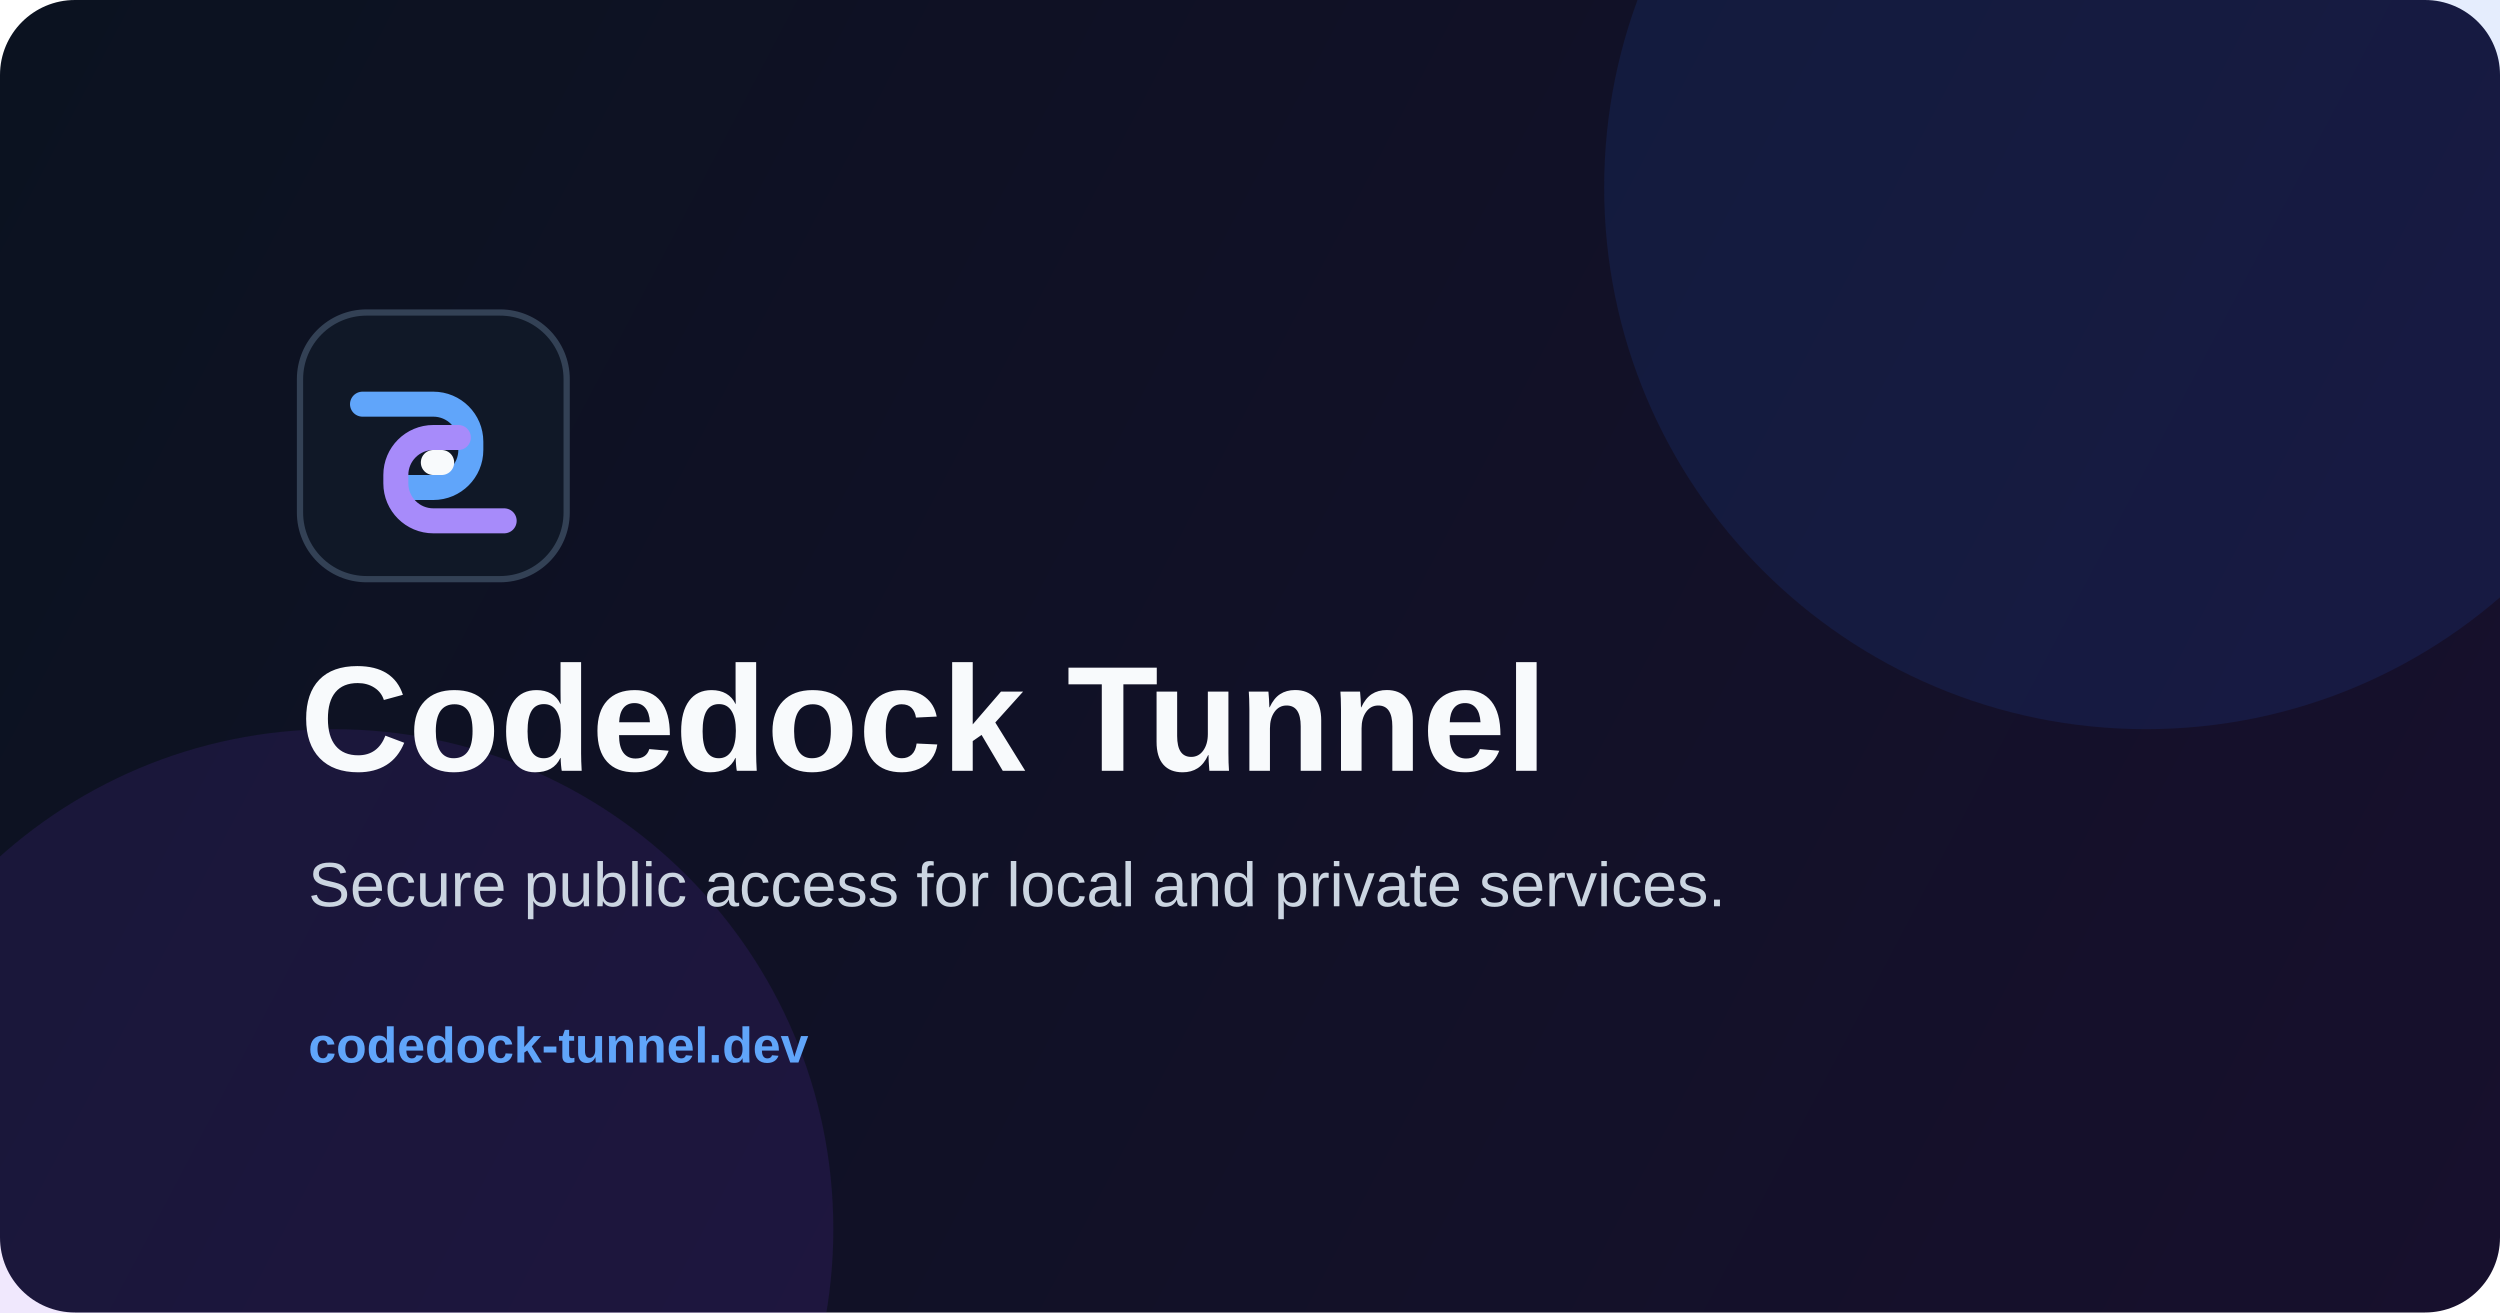
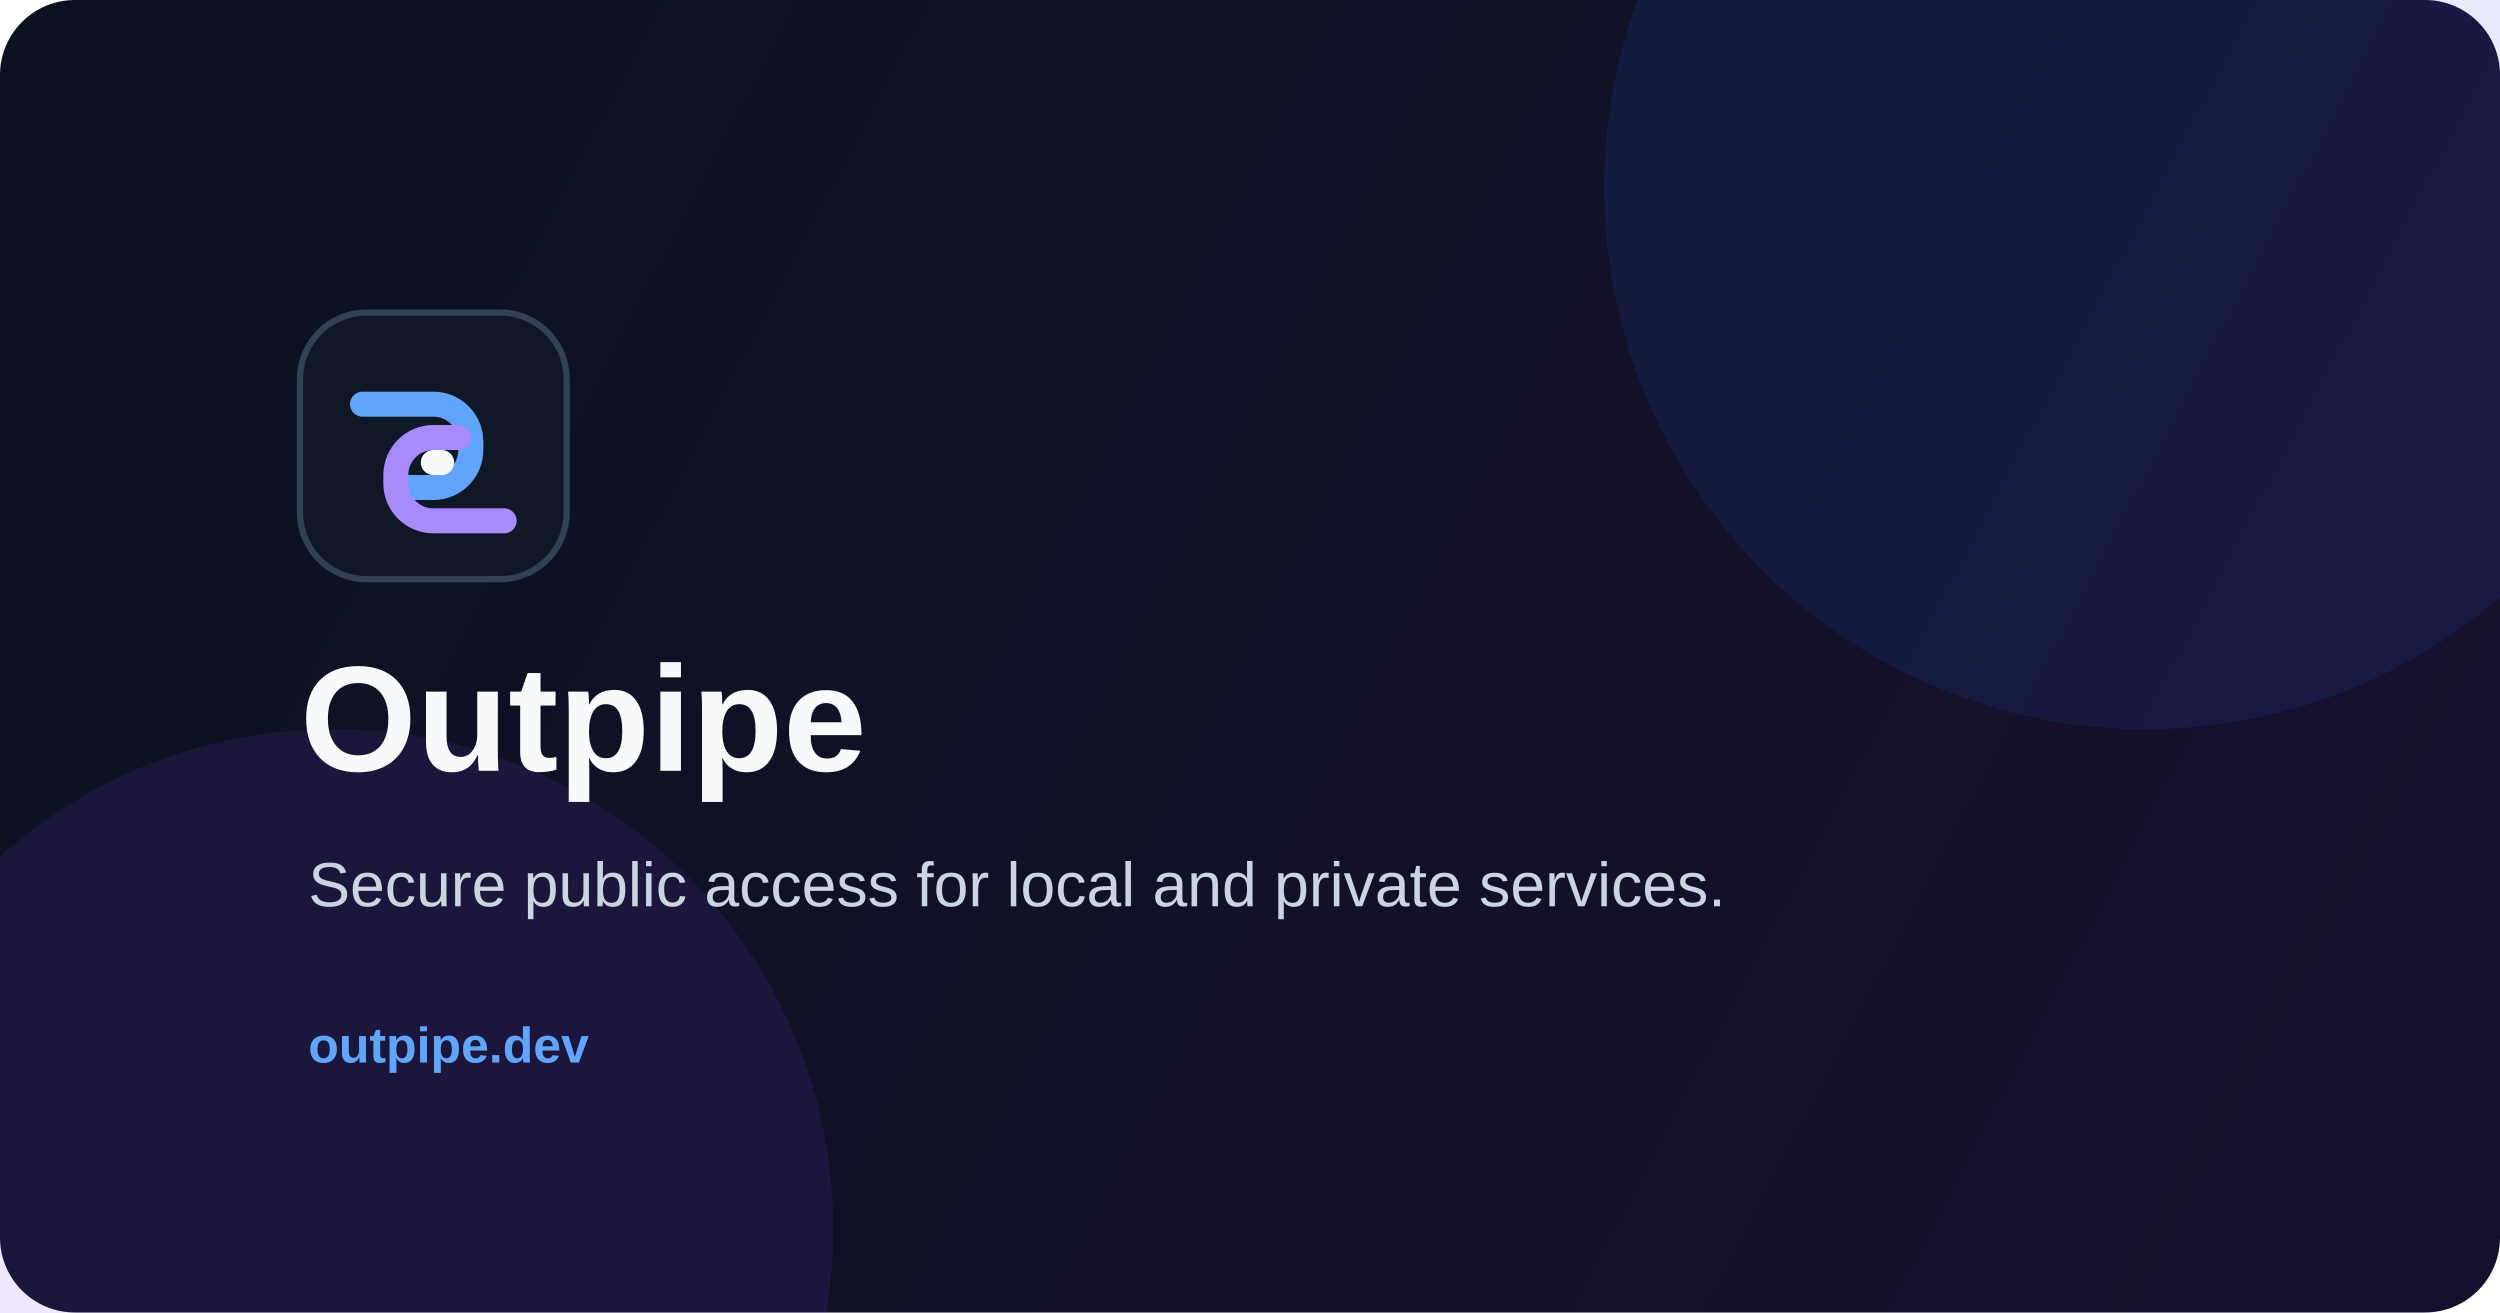
<svg xmlns="http://www.w3.org/2000/svg" width="1200" height="630" viewBox="0 0 1200 630" fill="none">
  <defs>
    <linearGradient id="background" x1="0" y1="0" x2="1200" y2="630" gradientUnits="userSpaceOnUse">
      <stop stop-color="#0B1220" />
      <stop offset="1" stop-color="#17102D" />
    </linearGradient>
  </defs>
  <rect width="1200" height="630" rx="36" fill="url(#background)" />
  <circle cx="1030" cy="90" r="260" fill="#2563EB" opacity=".12" />
  <circle cx="160" cy="590" r="240" fill="#7C3AED" opacity=".12" />
  <rect x="144" y="150" width="128" height="128" rx="32" fill="#101827" stroke="#334155" stroke-width="3" />
  <path d="M174 194h34a18 18 0 0 1 18 18v4a18 18 0 0 1-18 18h-12" stroke="#60A5FA" stroke-width="12" stroke-linecap="round" />
  <path d="M242 250h-34a18 18 0 0 1-18-18v-4a18 18 0 0 1 18-18h12" stroke="#A78BFA" stroke-width="12" stroke-linecap="round" />
  <path d="M208 222h4" stroke="#F8FAFC" stroke-width="12" stroke-linecap="round" />
-   <text x="144" y="370" fill="#F8FAFC" font-family="Arial, sans-serif" font-size="72" font-weight="700">Codedock Tunnel</text>
+   <text x="144" y="370" fill="#F8FAFC" font-family="Arial, sans-serif" font-size="72" font-weight="700">Outpipe</text>
  <text x="148" y="435" fill="#CBD5E1" font-family="Arial, sans-serif" font-size="30">Secure public access for local and private services.</text>
-   <text x="148" y="510" fill="#60A5FA" font-family="Arial, sans-serif" font-size="24" font-weight="600">codedock-tunnel.dev</text>
+   <text x="148" y="510" fill="#60A5FA" font-family="Arial, sans-serif" font-size="24" font-weight="600">outpipe.dev</text>
</svg>
